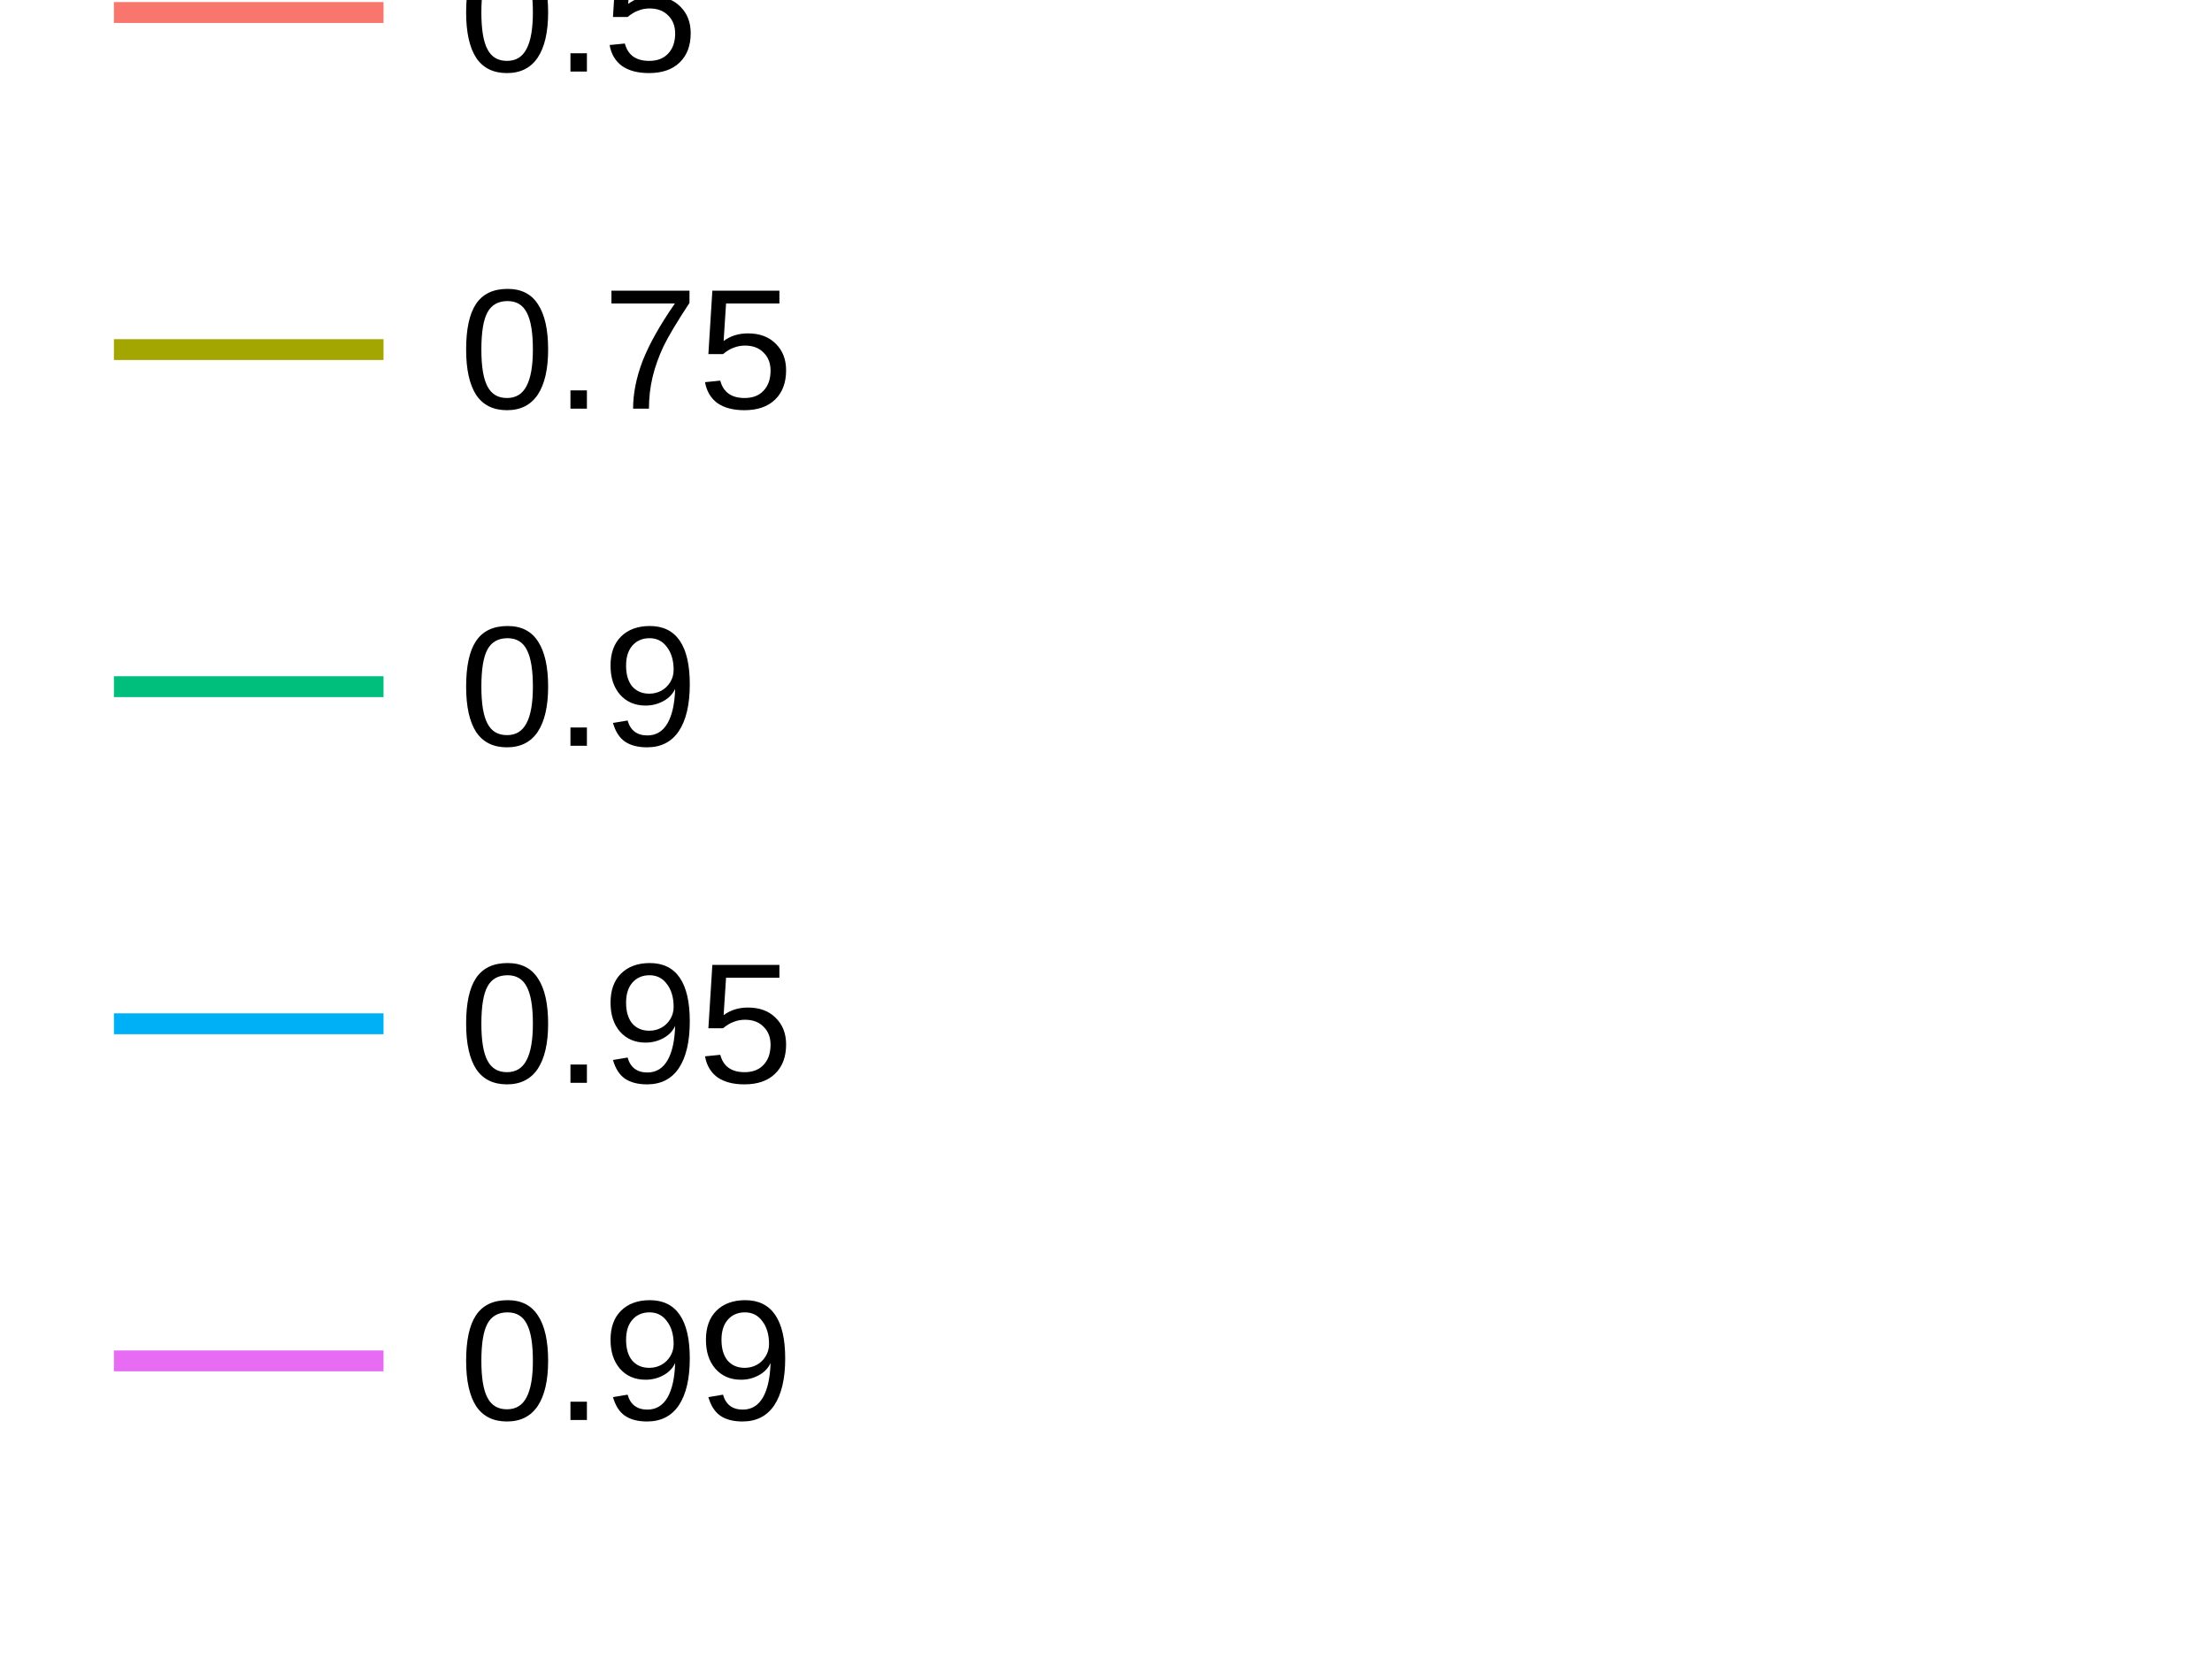
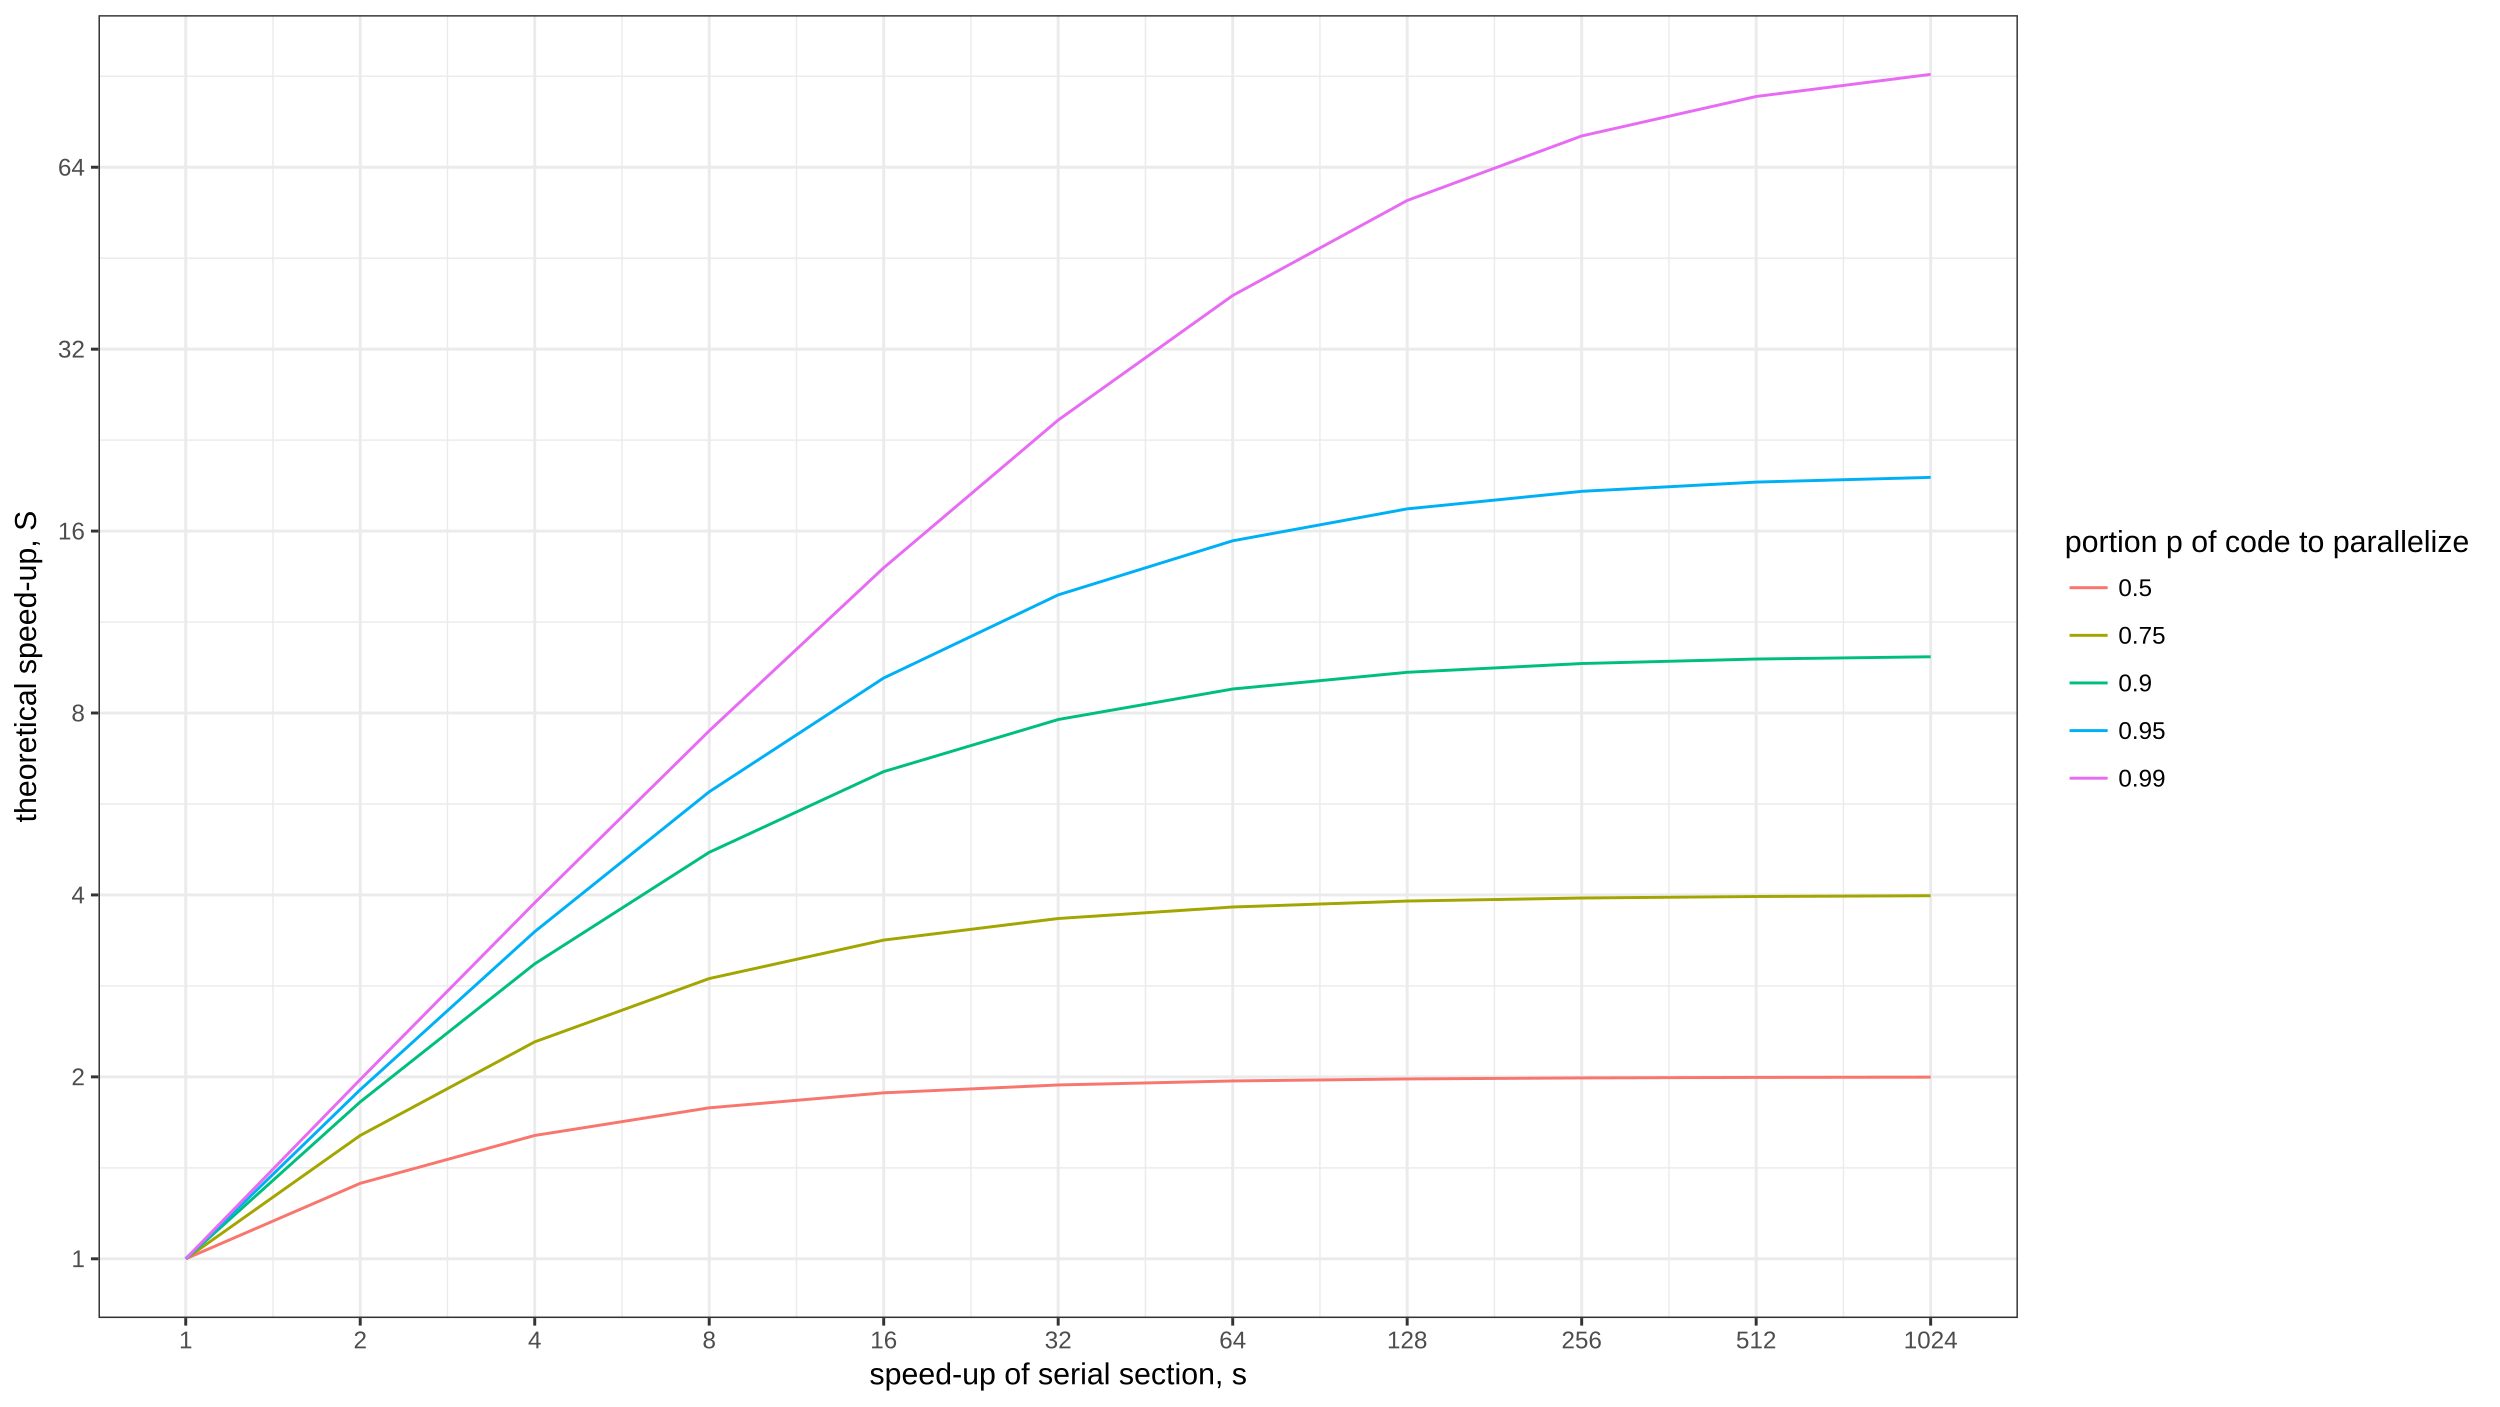
- <svg xmlns="http://www.w3.org/2000/svg" viewBox="0 0 113.39 85.04">
+ <svg xmlns="http://www.w3.org/2000/svg" viewBox="0 0 907.09 510.24">
  <defs>
    <style type="text/css">
    line, polyline, path, rect, circle {
      fill: none;
      stroke: #000000;
      stroke-linecap: round;
      stroke-linejoin: round;
      stroke-miterlimit: 10.00;
    }
  </style>
  </defs>
  <rect width="100%" height="100%" style="stroke: none; fill: #FFFFFF;" />
-   <rect x="-48.63" y="0.00" width="210.65" height="85.04" style="stroke-width: 1.07; stroke: #FFFFFF; fill: #FFFFFF;" />
+   <rect x="0.00" y="0.00" width="907.09" height="510.24" style="stroke-width: 1.07; stroke: #FFFFFF; fill: #FFFFFF;" />
  <defs>
-     <clipPath id="cpMHwtMTIuODk2OXw1My4wMzY2fDUuNDc5NDU=">
-       <rect x="-12.90" y="5.48" width="12.90" height="47.56" />
+     <clipPath id="cpMzUuNzM2OHw3MzIuMTd8NDc4LjIzM3w1LjQ3OTQ1">
+       <rect x="35.74" y="5.48" width="696.43" height="472.75" />
    </clipPath>
  </defs>
+   <rect x="35.74" y="5.48" width="696.43" height="472.75" style="stroke-width: 1.07; stroke: none; fill: #FFFFFF;" clip-path="url(#cpMzUuNzM2OHw3MzIuMTd8NDc4LjIzM3w1LjQ3OTQ1)" />
+   <polyline points="35.74,423.74 732.17,423.74 " style="stroke-width: 0.53; stroke: #EBEBEB; stroke-linecap: butt;" clip-path="url(#cpMzUuNzM2OHw3MzIuMTd8NDc4LjIzM3w1LjQ3OTQ1)" />
+   <polyline points="35.74,357.73 732.17,357.73 " style="stroke-width: 0.53; stroke: #EBEBEB; stroke-linecap: butt;" clip-path="url(#cpMzUuNzM2OHw3MzIuMTd8NDc4LjIzM3w1LjQ3OTQ1)" />
+   <polyline points="35.74,291.72 732.17,291.72 " style="stroke-width: 0.53; stroke: #EBEBEB; stroke-linecap: butt;" clip-path="url(#cpMzUuNzM2OHw3MzIuMTd8NDc4LjIzM3w1LjQ3OTQ1)" />
+   <polyline points="35.74,225.71 732.17,225.71 " style="stroke-width: 0.53; stroke: #EBEBEB; stroke-linecap: butt;" clip-path="url(#cpMzUuNzM2OHw3MzIuMTd8NDc4LjIzM3w1LjQ3OTQ1)" />
+   <polyline points="35.74,159.70 732.17,159.70 " style="stroke-width: 0.53; stroke: #EBEBEB; stroke-linecap: butt;" clip-path="url(#cpMzUuNzM2OHw3MzIuMTd8NDc4LjIzM3w1LjQ3OTQ1)" />
+   <polyline points="35.74,93.69 732.17,93.69 " style="stroke-width: 0.53; stroke: #EBEBEB; stroke-linecap: butt;" clip-path="url(#cpMzUuNzM2OHw3MzIuMTd8NDc4LjIzM3w1LjQ3OTQ1)" />
+   <polyline points="35.74,27.68 732.17,27.68 " style="stroke-width: 0.53; stroke: #EBEBEB; stroke-linecap: butt;" clip-path="url(#cpMzUuNzM2OHw3MzIuMTd8NDc4LjIzM3w1LjQ3OTQ1)" />
+   <polyline points="35.74,478.23 35.74,5.48 " style="stroke-width: 0.53; stroke: #EBEBEB; stroke-linecap: butt;" clip-path="url(#cpMzUuNzM2OHw3MzIuMTd8NDc4LjIzM3w1LjQ3OTQ1)" />
+   <polyline points="99.05,478.23 99.05,5.48 " style="stroke-width: 0.53; stroke: #EBEBEB; stroke-linecap: butt;" clip-path="url(#cpMzUuNzM2OHw3MzIuMTd8NDc4LjIzM3w1LjQ3OTQ1)" />
+   <polyline points="162.36,478.23 162.36,5.48 " style="stroke-width: 0.53; stroke: #EBEBEB; stroke-linecap: butt;" clip-path="url(#cpMzUuNzM2OHw3MzIuMTd8NDc4LjIzM3w1LjQ3OTQ1)" />
+   <polyline points="225.67,478.23 225.67,5.48 " style="stroke-width: 0.53; stroke: #EBEBEB; stroke-linecap: butt;" clip-path="url(#cpMzUuNzM2OHw3MzIuMTd8NDc4LjIzM3w1LjQ3OTQ1)" />
+   <polyline points="288.99,478.23 288.99,5.48 " style="stroke-width: 0.53; stroke: #EBEBEB; stroke-linecap: butt;" clip-path="url(#cpMzUuNzM2OHw3MzIuMTd8NDc4LjIzM3w1LjQ3OTQ1)" />
+   <polyline points="352.30,478.23 352.30,5.48 " style="stroke-width: 0.53; stroke: #EBEBEB; stroke-linecap: butt;" clip-path="url(#cpMzUuNzM2OHw3MzIuMTd8NDc4LjIzM3w1LjQ3OTQ1)" />
+   <polyline points="415.61,478.23 415.61,5.48 " style="stroke-width: 0.53; stroke: #EBEBEB; stroke-linecap: butt;" clip-path="url(#cpMzUuNzM2OHw3MzIuMTd8NDc4LjIzM3w1LjQ3OTQ1)" />
+   <polyline points="478.92,478.23 478.92,5.48 " style="stroke-width: 0.53; stroke: #EBEBEB; stroke-linecap: butt;" clip-path="url(#cpMzUuNzM2OHw3MzIuMTd8NDc4LjIzM3w1LjQ3OTQ1)" />
+   <polyline points="542.23,478.23 542.23,5.48 " style="stroke-width: 0.53; stroke: #EBEBEB; stroke-linecap: butt;" clip-path="url(#cpMzUuNzM2OHw3MzIuMTd8NDc4LjIzM3w1LjQ3OTQ1)" />
+   <polyline points="605.55,478.23 605.55,5.48 " style="stroke-width: 0.53; stroke: #EBEBEB; stroke-linecap: butt;" clip-path="url(#cpMzUuNzM2OHw3MzIuMTd8NDc4LjIzM3w1LjQ3OTQ1)" />
+   <polyline points="668.86,478.23 668.86,5.48 " style="stroke-width: 0.53; stroke: #EBEBEB; stroke-linecap: butt;" clip-path="url(#cpMzUuNzM2OHw3MzIuMTd8NDc4LjIzM3w1LjQ3OTQ1)" />
+   <polyline points="732.17,478.23 732.17,5.48 " style="stroke-width: 0.53; stroke: #EBEBEB; stroke-linecap: butt;" clip-path="url(#cpMzUuNzM2OHw3MzIuMTd8NDc4LjIzM3w1LjQ3OTQ1)" />
+   <polyline points="35.74,456.74 732.17,456.74 " style="stroke-width: 1.07; stroke: #EBEBEB; stroke-linecap: butt;" clip-path="url(#cpMzUuNzM2OHw3MzIuMTd8NDc4LjIzM3w1LjQ3OTQ1)" />
+   <polyline points="35.74,390.73 732.17,390.73 " style="stroke-width: 1.07; stroke: #EBEBEB; stroke-linecap: butt;" clip-path="url(#cpMzUuNzM2OHw3MzIuMTd8NDc4LjIzM3w1LjQ3OTQ1)" />
+   <polyline points="35.74,324.72 732.17,324.72 " style="stroke-width: 1.07; stroke: #EBEBEB; stroke-linecap: butt;" clip-path="url(#cpMzUuNzM2OHw3MzIuMTd8NDc4LjIzM3w1LjQ3OTQ1)" />
+   <polyline points="35.74,258.71 732.17,258.71 " style="stroke-width: 1.07; stroke: #EBEBEB; stroke-linecap: butt;" clip-path="url(#cpMzUuNzM2OHw3MzIuMTd8NDc4LjIzM3w1LjQ3OTQ1)" />
+   <polyline points="35.74,192.70 732.17,192.70 " style="stroke-width: 1.07; stroke: #EBEBEB; stroke-linecap: butt;" clip-path="url(#cpMzUuNzM2OHw3MzIuMTd8NDc4LjIzM3w1LjQ3OTQ1)" />
+   <polyline points="35.74,126.69 732.17,126.69 " style="stroke-width: 1.07; stroke: #EBEBEB; stroke-linecap: butt;" clip-path="url(#cpMzUuNzM2OHw3MzIuMTd8NDc4LjIzM3w1LjQ3OTQ1)" />
+   <polyline points="35.74,60.68 732.17,60.68 " style="stroke-width: 1.07; stroke: #EBEBEB; stroke-linecap: butt;" clip-path="url(#cpMzUuNzM2OHw3MzIuMTd8NDc4LjIzM3w1LjQ3OTQ1)" />
+   <polyline points="67.39,478.23 67.39,5.48 " style="stroke-width: 1.07; stroke: #EBEBEB; stroke-linecap: butt;" clip-path="url(#cpMzUuNzM2OHw3MzIuMTd8NDc4LjIzM3w1LjQ3OTQ1)" />
+   <polyline points="130.70,478.23 130.70,5.48 " style="stroke-width: 1.07; stroke: #EBEBEB; stroke-linecap: butt;" clip-path="url(#cpMzUuNzM2OHw3MzIuMTd8NDc4LjIzM3w1LjQ3OTQ1)" />
+   <polyline points="194.02,478.23 194.02,5.48 " style="stroke-width: 1.07; stroke: #EBEBEB; stroke-linecap: butt;" clip-path="url(#cpMzUuNzM2OHw3MzIuMTd8NDc4LjIzM3w1LjQ3OTQ1)" />
+   <polyline points="257.33,478.23 257.33,5.48 " style="stroke-width: 1.07; stroke: #EBEBEB; stroke-linecap: butt;" clip-path="url(#cpMzUuNzM2OHw3MzIuMTd8NDc4LjIzM3w1LjQ3OTQ1)" />
+   <polyline points="320.64,478.23 320.64,5.48 " style="stroke-width: 1.07; stroke: #EBEBEB; stroke-linecap: butt;" clip-path="url(#cpMzUuNzM2OHw3MzIuMTd8NDc4LjIzM3w1LjQ3OTQ1)" />
+   <polyline points="383.95,478.23 383.95,5.48 " style="stroke-width: 1.07; stroke: #EBEBEB; stroke-linecap: butt;" clip-path="url(#cpMzUuNzM2OHw3MzIuMTd8NDc4LjIzM3w1LjQ3OTQ1)" />
+   <polyline points="447.27,478.23 447.27,5.48 " style="stroke-width: 1.07; stroke: #EBEBEB; stroke-linecap: butt;" clip-path="url(#cpMzUuNzM2OHw3MzIuMTd8NDc4LjIzM3w1LjQ3OTQ1)" />
+   <polyline points="510.58,478.23 510.58,5.48 " style="stroke-width: 1.07; stroke: #EBEBEB; stroke-linecap: butt;" clip-path="url(#cpMzUuNzM2OHw3MzIuMTd8NDc4LjIzM3w1LjQ3OTQ1)" />
+   <polyline points="573.89,478.23 573.89,5.48 " style="stroke-width: 1.07; stroke: #EBEBEB; stroke-linecap: butt;" clip-path="url(#cpMzUuNzM2OHw3MzIuMTd8NDc4LjIzM3w1LjQ3OTQ1)" />
+   <polyline points="637.20,478.23 637.20,5.48 " style="stroke-width: 1.07; stroke: #EBEBEB; stroke-linecap: butt;" clip-path="url(#cpMzUuNzM2OHw3MzIuMTd8NDc4LjIzM3w1LjQ3OTQ1)" />
+   <polyline points="700.51,478.23 700.51,5.48 " style="stroke-width: 1.07; stroke: #EBEBEB; stroke-linecap: butt;" clip-path="url(#cpMzUuNzM2OHw3MzIuMTd8NDc4LjIzM3w1LjQ3OTQ1)" />
+   <polyline points="67.39,456.74 130.70,429.35 194.02,411.98 257.33,401.95 320.64,396.51 383.95,393.66 447.27,392.21 510.58,391.48 573.89,391.11 637.20,390.92 700.51,390.83 " style="stroke-width: 1.07; stroke: #F8766D; stroke-linecap: butt;" clip-path="url(#cpMzUuNzM2OHw3MzIuMTd8NDc4LjIzM3w1LjQ3OTQ1)" />
+   <polyline points="67.39,456.74 130.70,411.98 194.02,378.02 257.33,355.05 320.64,341.09 383.95,333.26 447.27,329.09 510.58,326.93 573.89,325.83 637.20,325.28 700.51,325.00 " style="stroke-width: 1.07; stroke: #A3A500; stroke-linecap: butt;" clip-path="url(#cpMzUuNzM2OHw3MzIuMTd8NDc4LjIzM3w1LjQ3OTQ1)" />
+   <polyline points="67.39,456.74 130.70,399.81 194.02,349.71 257.33,309.25 320.64,279.96 383.95,261.06 447.27,249.99 510.58,243.93 573.89,240.75 637.20,239.12 700.51,238.30 " style="stroke-width: 1.07; stroke: #00BF7D; stroke-linecap: butt;" clip-path="url(#cpMzUuNzM2OHw3MzIuMTd8NDc4LjIzM3w1LjQ3OTQ1)" />
+   <polyline points="67.39,456.74 130.70,395.38 194.02,338.03 257.33,287.29 320.64,246.00 383.95,215.84 447.27,196.21 510.58,184.63 573.89,178.27 637.20,174.92 700.51,173.20 " style="stroke-width: 1.07; stroke: #00B0F6; stroke-linecap: butt;" clip-path="url(#cpMzUuNzM2OHw3MzIuMTd8NDc4LjIzM3w1LjQ3OTQ1)" />
+   <polyline points="67.39,456.74 130.70,391.68 194.02,327.54 257.33,265.16 320.64,206.01 383.95,152.41 447.27,107.21 510.58,72.74 573.89,49.32 637.20,35.01 700.51,26.97 " style="stroke-width: 1.07; stroke: #E76BF3; stroke-linecap: butt;" clip-path="url(#cpMzUuNzM2OHw3MzIuMTd8NDc4LjIzM3w1LjQ3OTQ1)" />
+   <rect x="35.74" y="5.48" width="696.43" height="472.75" style="stroke-width: 1.07; stroke: #333333;" clip-path="url(#cpMzUuNzM2OHw3MzIuMTd8NDc4LjIzM3w1LjQ3OTQ1)" />
  <defs>
-     <clipPath id="cpMHwxMTMuMzg2fDg1LjAzOTR8MA==">
-       <rect x="0.00" y="0.00" width="113.39" height="85.04" />
+     <clipPath id="cpMHw5MDcuMDg3fDUxMC4yMzZ8MA==">
+       <rect x="0.00" y="0.00" width="907.09" height="510.24" />
    </clipPath>
  </defs>
-   <g clip-path="url(#cpMHwxMTMuMzg2fDg1LjAzOTR8MA==)">
-     <text x="-81.38" y="77.07" style="font-size: 11.00px; font-family: Liberation Sans;" textLength="136.96px" lengthAdjust="spacingAndGlyphs">speed-up of serial section, s</text>
+   <g clip-path="url(#cpMHw5MDcuMDg3fDUxMC4yMzZ8MA==)">
+     <text x="25.91" y="459.77" style="font-size: 8.80px; fill: #4D4D4D; font-family: Liberation Sans;" textLength="4.89px" lengthAdjust="spacingAndGlyphs">1</text>
  </g>
-   <rect x="-1.56" y="-25.56" width="158.10" height="109.63" style="stroke-width: 1.07; stroke: none; fill: #FFFFFF;" clip-path="url(#cpMHwxMTMuMzg2fDg1LjAzOTR8MA==)" />
-   <rect x="4.11" y="-8.00" width="17.28" height="17.28" style="stroke-width: 1.07; stroke: none; fill: #FFFFFF;" clip-path="url(#cpMHwxMTMuMzg2fDg1LjAzOTR8MA==)" />
-   <line x1="5.84" y1="0.64" x2="19.66" y2="0.64" style="stroke-width: 1.07; stroke: #F8766D; stroke-linecap: butt;" clip-path="url(#cpMHwxMTMuMzg2fDg1LjAzOTR8MA==)" />
-   <rect x="4.11" y="9.28" width="17.28" height="17.28" style="stroke-width: 1.07; stroke: none; fill: #FFFFFF;" clip-path="url(#cpMHwxMTMuMzg2fDg1LjAzOTR8MA==)" />
-   <line x1="5.84" y1="17.92" x2="19.66" y2="17.92" style="stroke-width: 1.07; stroke: #A3A500; stroke-linecap: butt;" clip-path="url(#cpMHwxMTMuMzg2fDg1LjAzOTR8MA==)" />
-   <rect x="4.11" y="26.56" width="17.28" height="17.28" style="stroke-width: 1.07; stroke: none; fill: #FFFFFF;" clip-path="url(#cpMHwxMTMuMzg2fDg1LjAzOTR8MA==)" />
-   <line x1="5.84" y1="35.20" x2="19.66" y2="35.20" style="stroke-width: 1.07; stroke: #00BF7D; stroke-linecap: butt;" clip-path="url(#cpMHwxMTMuMzg2fDg1LjAzOTR8MA==)" />
-   <rect x="4.11" y="43.84" width="17.28" height="17.28" style="stroke-width: 1.07; stroke: none; fill: #FFFFFF;" clip-path="url(#cpMHwxMTMuMzg2fDg1LjAzOTR8MA==)" />
-   <line x1="5.84" y1="52.48" x2="19.66" y2="52.48" style="stroke-width: 1.07; stroke: #00B0F6; stroke-linecap: butt;" clip-path="url(#cpMHwxMTMuMzg2fDg1LjAzOTR8MA==)" />
-   <rect x="4.11" y="61.12" width="17.28" height="17.28" style="stroke-width: 1.07; stroke: none; fill: #FFFFFF;" clip-path="url(#cpMHwxMTMuMzg2fDg1LjAzOTR8MA==)" />
-   <line x1="5.84" y1="69.76" x2="19.66" y2="69.76" style="stroke-width: 1.07; stroke: #E76BF3; stroke-linecap: butt;" clip-path="url(#cpMHwxMTMuMzg2fDg1LjAzOTR8MA==)" />
-   <g clip-path="url(#cpMHwxMTMuMzg2fDg1LjAzOTR8MA==)">
-     <text x="23.55" y="3.67" style="font-size: 8.80px; font-family: Liberation Sans;" textLength="12.23px" lengthAdjust="spacingAndGlyphs">0.5</text>
+   <g clip-path="url(#cpMHw5MDcuMDg3fDUxMC4yMzZ8MA==)">
+     <text x="25.91" y="393.76" style="font-size: 8.80px; fill: #4D4D4D; font-family: Liberation Sans;" textLength="4.89px" lengthAdjust="spacingAndGlyphs">2</text>
  </g>
-   <g clip-path="url(#cpMHwxMTMuMzg2fDg1LjAzOTR8MA==)">
-     <text x="23.55" y="20.95" style="font-size: 8.80px; font-family: Liberation Sans;" textLength="17.13px" lengthAdjust="spacingAndGlyphs">0.75</text>
+   <g clip-path="url(#cpMHw5MDcuMDg3fDUxMC4yMzZ8MA==)">
+     <text x="25.91" y="327.75" style="font-size: 8.80px; fill: #4D4D4D; font-family: Liberation Sans;" textLength="4.89px" lengthAdjust="spacingAndGlyphs">4</text>
  </g>
-   <g clip-path="url(#cpMHwxMTMuMzg2fDg1LjAzOTR8MA==)">
-     <text x="23.55" y="38.23" style="font-size: 8.80px; font-family: Liberation Sans;" textLength="12.23px" lengthAdjust="spacingAndGlyphs">0.9</text>
+   <g clip-path="url(#cpMHw5MDcuMDg3fDUxMC4yMzZ8MA==)">
+     <text x="25.91" y="261.74" style="font-size: 8.80px; fill: #4D4D4D; font-family: Liberation Sans;" textLength="4.89px" lengthAdjust="spacingAndGlyphs">8</text>
  </g>
-   <g clip-path="url(#cpMHwxMTMuMzg2fDg1LjAzOTR8MA==)">
-     <text x="23.55" y="55.51" style="font-size: 8.80px; font-family: Liberation Sans;" textLength="17.13px" lengthAdjust="spacingAndGlyphs">0.95</text>
+   <g clip-path="url(#cpMHw5MDcuMDg3fDUxMC4yMzZ8MA==)">
+     <text x="21.02" y="195.73" style="font-size: 8.80px; fill: #4D4D4D; font-family: Liberation Sans;" textLength="9.79px" lengthAdjust="spacingAndGlyphs">16</text>
  </g>
-   <g clip-path="url(#cpMHwxMTMuMzg2fDg1LjAzOTR8MA==)">
-     <text x="23.55" y="72.79" style="font-size: 8.80px; font-family: Liberation Sans;" textLength="17.13px" lengthAdjust="spacingAndGlyphs">0.99</text>
+   <g clip-path="url(#cpMHw5MDcuMDg3fDUxMC4yMzZ8MA==)">
+     <text x="21.02" y="129.72" style="font-size: 8.80px; fill: #4D4D4D; font-family: Liberation Sans;" textLength="9.79px" lengthAdjust="spacingAndGlyphs">32</text>
+   </g>
+   <g clip-path="url(#cpMHw5MDcuMDg3fDUxMC4yMzZ8MA==)">
+     <text x="21.02" y="63.71" style="font-size: 8.80px; fill: #4D4D4D; font-family: Liberation Sans;" textLength="9.79px" lengthAdjust="spacingAndGlyphs">64</text>
+   </g>
+   <polyline points="33.00,456.74 35.74,456.74 " style="stroke-width: 1.07; stroke: #333333; stroke-linecap: butt;" clip-path="url(#cpMHw5MDcuMDg3fDUxMC4yMzZ8MA==)" />
+   <polyline points="33.00,390.73 35.74,390.73 " style="stroke-width: 1.07; stroke: #333333; stroke-linecap: butt;" clip-path="url(#cpMHw5MDcuMDg3fDUxMC4yMzZ8MA==)" />
+   <polyline points="33.00,324.72 35.74,324.72 " style="stroke-width: 1.07; stroke: #333333; stroke-linecap: butt;" clip-path="url(#cpMHw5MDcuMDg3fDUxMC4yMzZ8MA==)" />
+   <polyline points="33.00,258.71 35.74,258.71 " style="stroke-width: 1.07; stroke: #333333; stroke-linecap: butt;" clip-path="url(#cpMHw5MDcuMDg3fDUxMC4yMzZ8MA==)" />
+   <polyline points="33.00,192.70 35.74,192.70 " style="stroke-width: 1.07; stroke: #333333; stroke-linecap: butt;" clip-path="url(#cpMHw5MDcuMDg3fDUxMC4yMzZ8MA==)" />
+   <polyline points="33.00,126.69 35.74,126.69 " style="stroke-width: 1.07; stroke: #333333; stroke-linecap: butt;" clip-path="url(#cpMHw5MDcuMDg3fDUxMC4yMzZ8MA==)" />
+   <polyline points="33.00,60.68 35.74,60.68 " style="stroke-width: 1.07; stroke: #333333; stroke-linecap: butt;" clip-path="url(#cpMHw5MDcuMDg3fDUxMC4yMzZ8MA==)" />
+   <polyline points="67.39,480.97 67.39,478.23 " style="stroke-width: 1.07; stroke: #333333; stroke-linecap: butt;" clip-path="url(#cpMHw5MDcuMDg3fDUxMC4yMzZ8MA==)" />
+   <polyline points="130.70,480.97 130.70,478.23 " style="stroke-width: 1.07; stroke: #333333; stroke-linecap: butt;" clip-path="url(#cpMHw5MDcuMDg3fDUxMC4yMzZ8MA==)" />
+   <polyline points="194.02,480.97 194.02,478.23 " style="stroke-width: 1.07; stroke: #333333; stroke-linecap: butt;" clip-path="url(#cpMHw5MDcuMDg3fDUxMC4yMzZ8MA==)" />
+   <polyline points="257.33,480.97 257.33,478.23 " style="stroke-width: 1.07; stroke: #333333; stroke-linecap: butt;" clip-path="url(#cpMHw5MDcuMDg3fDUxMC4yMzZ8MA==)" />
+   <polyline points="320.64,480.97 320.64,478.23 " style="stroke-width: 1.07; stroke: #333333; stroke-linecap: butt;" clip-path="url(#cpMHw5MDcuMDg3fDUxMC4yMzZ8MA==)" />
+   <polyline points="383.95,480.97 383.95,478.23 " style="stroke-width: 1.07; stroke: #333333; stroke-linecap: butt;" clip-path="url(#cpMHw5MDcuMDg3fDUxMC4yMzZ8MA==)" />
+   <polyline points="447.27,480.97 447.27,478.23 " style="stroke-width: 1.07; stroke: #333333; stroke-linecap: butt;" clip-path="url(#cpMHw5MDcuMDg3fDUxMC4yMzZ8MA==)" />
+   <polyline points="510.58,480.97 510.58,478.23 " style="stroke-width: 1.07; stroke: #333333; stroke-linecap: butt;" clip-path="url(#cpMHw5MDcuMDg3fDUxMC4yMzZ8MA==)" />
+   <polyline points="573.89,480.97 573.89,478.23 " style="stroke-width: 1.07; stroke: #333333; stroke-linecap: butt;" clip-path="url(#cpMHw5MDcuMDg3fDUxMC4yMzZ8MA==)" />
+   <polyline points="637.20,480.97 637.20,478.23 " style="stroke-width: 1.07; stroke: #333333; stroke-linecap: butt;" clip-path="url(#cpMHw5MDcuMDg3fDUxMC4yMzZ8MA==)" />
+   <polyline points="700.51,480.97 700.51,478.23 " style="stroke-width: 1.07; stroke: #333333; stroke-linecap: butt;" clip-path="url(#cpMHw5MDcuMDg3fDUxMC4yMzZ8MA==)" />
+   <g clip-path="url(#cpMHw5MDcuMDg3fDUxMC4yMzZ8MA==)">
+     <text x="64.95" y="489.22" style="font-size: 8.80px; fill: #4D4D4D; font-family: Liberation Sans;" textLength="4.89px" lengthAdjust="spacingAndGlyphs">1</text>
+   </g>
+   <g clip-path="url(#cpMHw5MDcuMDg3fDUxMC4yMzZ8MA==)">
+     <text x="128.26" y="489.22" style="font-size: 8.80px; fill: #4D4D4D; font-family: Liberation Sans;" textLength="4.89px" lengthAdjust="spacingAndGlyphs">2</text>
+   </g>
+   <g clip-path="url(#cpMHw5MDcuMDg3fDUxMC4yMzZ8MA==)">
+     <text x="191.57" y="489.22" style="font-size: 8.80px; fill: #4D4D4D; font-family: Liberation Sans;" textLength="4.89px" lengthAdjust="spacingAndGlyphs">4</text>
+   </g>
+   <g clip-path="url(#cpMHw5MDcuMDg3fDUxMC4yMzZ8MA==)">
+     <text x="254.88" y="489.22" style="font-size: 8.80px; fill: #4D4D4D; font-family: Liberation Sans;" textLength="4.89px" lengthAdjust="spacingAndGlyphs">8</text>
+   </g>
+   <g clip-path="url(#cpMHw5MDcuMDg3fDUxMC4yMzZ8MA==)">
+     <text x="315.75" y="489.22" style="font-size: 8.80px; fill: #4D4D4D; font-family: Liberation Sans;" textLength="9.79px" lengthAdjust="spacingAndGlyphs">16</text>
+   </g>
+   <g clip-path="url(#cpMHw5MDcuMDg3fDUxMC4yMzZ8MA==)">
+     <text x="379.06" y="489.22" style="font-size: 8.80px; fill: #4D4D4D; font-family: Liberation Sans;" textLength="9.79px" lengthAdjust="spacingAndGlyphs">32</text>
+   </g>
+   <g clip-path="url(#cpMHw5MDcuMDg3fDUxMC4yMzZ8MA==)">
+     <text x="442.37" y="489.22" style="font-size: 8.80px; fill: #4D4D4D; font-family: Liberation Sans;" textLength="9.79px" lengthAdjust="spacingAndGlyphs">64</text>
+   </g>
+   <g clip-path="url(#cpMHw5MDcuMDg3fDUxMC4yMzZ8MA==)">
+     <text x="503.24" y="489.22" style="font-size: 8.80px; fill: #4D4D4D; font-family: Liberation Sans;" textLength="14.68px" lengthAdjust="spacingAndGlyphs">128</text>
+   </g>
+   <g clip-path="url(#cpMHw5MDcuMDg3fDUxMC4yMzZ8MA==)">
+     <text x="566.55" y="489.22" style="font-size: 8.80px; fill: #4D4D4D; font-family: Liberation Sans;" textLength="14.68px" lengthAdjust="spacingAndGlyphs">256</text>
+   </g>
+   <g clip-path="url(#cpMHw5MDcuMDg3fDUxMC4yMzZ8MA==)">
+     <text x="629.86" y="489.22" style="font-size: 8.80px; fill: #4D4D4D; font-family: Liberation Sans;" textLength="14.68px" lengthAdjust="spacingAndGlyphs">512</text>
+   </g>
+   <g clip-path="url(#cpMHw5MDcuMDg3fDUxMC4yMzZ8MA==)">
+     <text x="690.73" y="489.22" style="font-size: 8.80px; fill: #4D4D4D; font-family: Liberation Sans;" textLength="19.58px" lengthAdjust="spacingAndGlyphs">1024</text>
+   </g>
+   <g clip-path="url(#cpMHw5MDcuMDg3fDUxMC4yMzZ8MA==)">
+     <text x="315.47" y="502.27" style="font-size: 11.00px; font-family: Liberation Sans;" textLength="136.96px" lengthAdjust="spacingAndGlyphs">speed-up of serial section, s</text>
+   </g>
+   <g clip-path="url(#cpMHw5MDcuMDg3fDUxMC4yMzZ8MA==)">
+     <text transform="translate(13.05,298.42) rotate(-90)" style="font-size: 11.00px; font-family: Liberation Sans;" textLength="113.13px" lengthAdjust="spacingAndGlyphs">theoretical speed-up, S</text>
+   </g>
+   <rect x="743.51" y="187.04" width="158.10" height="109.63" style="stroke-width: 1.07; stroke: none; fill: #FFFFFF;" clip-path="url(#cpMHw5MDcuMDg3fDUxMC4yMzZ8MA==)" />
+   <g clip-path="url(#cpMHw5MDcuMDg3fDUxMC4yMzZ8MA==)">
+     <text x="749.18" y="200.28" style="font-size: 11.00px; font-family: Liberation Sans;" textLength="146.76px" lengthAdjust="spacingAndGlyphs">portion p of code to parallelize</text>
+   </g>
+   <rect x="749.18" y="204.60" width="17.28" height="17.28" style="stroke-width: 1.07; stroke: none; fill: #FFFFFF;" clip-path="url(#cpMHw5MDcuMDg3fDUxMC4yMzZ8MA==)" />
+   <line x1="750.91" y1="213.24" x2="764.73" y2="213.24" style="stroke-width: 1.07; stroke: #F8766D; stroke-linecap: butt;" clip-path="url(#cpMHw5MDcuMDg3fDUxMC4yMzZ8MA==)" />
+   <rect x="749.18" y="221.88" width="17.28" height="17.28" style="stroke-width: 1.07; stroke: none; fill: #FFFFFF;" clip-path="url(#cpMHw5MDcuMDg3fDUxMC4yMzZ8MA==)" />
+   <line x1="750.91" y1="230.52" x2="764.73" y2="230.52" style="stroke-width: 1.07; stroke: #A3A500; stroke-linecap: butt;" clip-path="url(#cpMHw5MDcuMDg3fDUxMC4yMzZ8MA==)" />
+   <rect x="749.18" y="239.16" width="17.28" height="17.28" style="stroke-width: 1.07; stroke: none; fill: #FFFFFF;" clip-path="url(#cpMHw5MDcuMDg3fDUxMC4yMzZ8MA==)" />
+   <line x1="750.91" y1="247.80" x2="764.73" y2="247.80" style="stroke-width: 1.07; stroke: #00BF7D; stroke-linecap: butt;" clip-path="url(#cpMHw5MDcuMDg3fDUxMC4yMzZ8MA==)" />
+   <rect x="749.18" y="256.44" width="17.28" height="17.28" style="stroke-width: 1.07; stroke: none; fill: #FFFFFF;" clip-path="url(#cpMHw5MDcuMDg3fDUxMC4yMzZ8MA==)" />
+   <line x1="750.91" y1="265.08" x2="764.73" y2="265.08" style="stroke-width: 1.07; stroke: #00B0F6; stroke-linecap: butt;" clip-path="url(#cpMHw5MDcuMDg3fDUxMC4yMzZ8MA==)" />
+   <rect x="749.18" y="273.72" width="17.28" height="17.28" style="stroke-width: 1.07; stroke: none; fill: #FFFFFF;" clip-path="url(#cpMHw5MDcuMDg3fDUxMC4yMzZ8MA==)" />
+   <line x1="750.91" y1="282.36" x2="764.73" y2="282.36" style="stroke-width: 1.07; stroke: #E76BF3; stroke-linecap: butt;" clip-path="url(#cpMHw5MDcuMDg3fDUxMC4yMzZ8MA==)" />
+   <g clip-path="url(#cpMHw5MDcuMDg3fDUxMC4yMzZ8MA==)">
+     <text x="768.62" y="216.27" style="font-size: 8.80px; font-family: Liberation Sans;" textLength="12.23px" lengthAdjust="spacingAndGlyphs">0.5</text>
+   </g>
+   <g clip-path="url(#cpMHw5MDcuMDg3fDUxMC4yMzZ8MA==)">
+     <text x="768.62" y="233.55" style="font-size: 8.80px; font-family: Liberation Sans;" textLength="17.13px" lengthAdjust="spacingAndGlyphs">0.75</text>
+   </g>
+   <g clip-path="url(#cpMHw5MDcuMDg3fDUxMC4yMzZ8MA==)">
+     <text x="768.62" y="250.83" style="font-size: 8.80px; font-family: Liberation Sans;" textLength="12.23px" lengthAdjust="spacingAndGlyphs">0.9</text>
+   </g>
+   <g clip-path="url(#cpMHw5MDcuMDg3fDUxMC4yMzZ8MA==)">
+     <text x="768.62" y="268.11" style="font-size: 8.80px; font-family: Liberation Sans;" textLength="17.13px" lengthAdjust="spacingAndGlyphs">0.95</text>
+   </g>
+   <g clip-path="url(#cpMHw5MDcuMDg3fDUxMC4yMzZ8MA==)">
+     <text x="768.62" y="285.39" style="font-size: 8.80px; font-family: Liberation Sans;" textLength="17.13px" lengthAdjust="spacingAndGlyphs">0.99</text>
  </g>
</svg>
